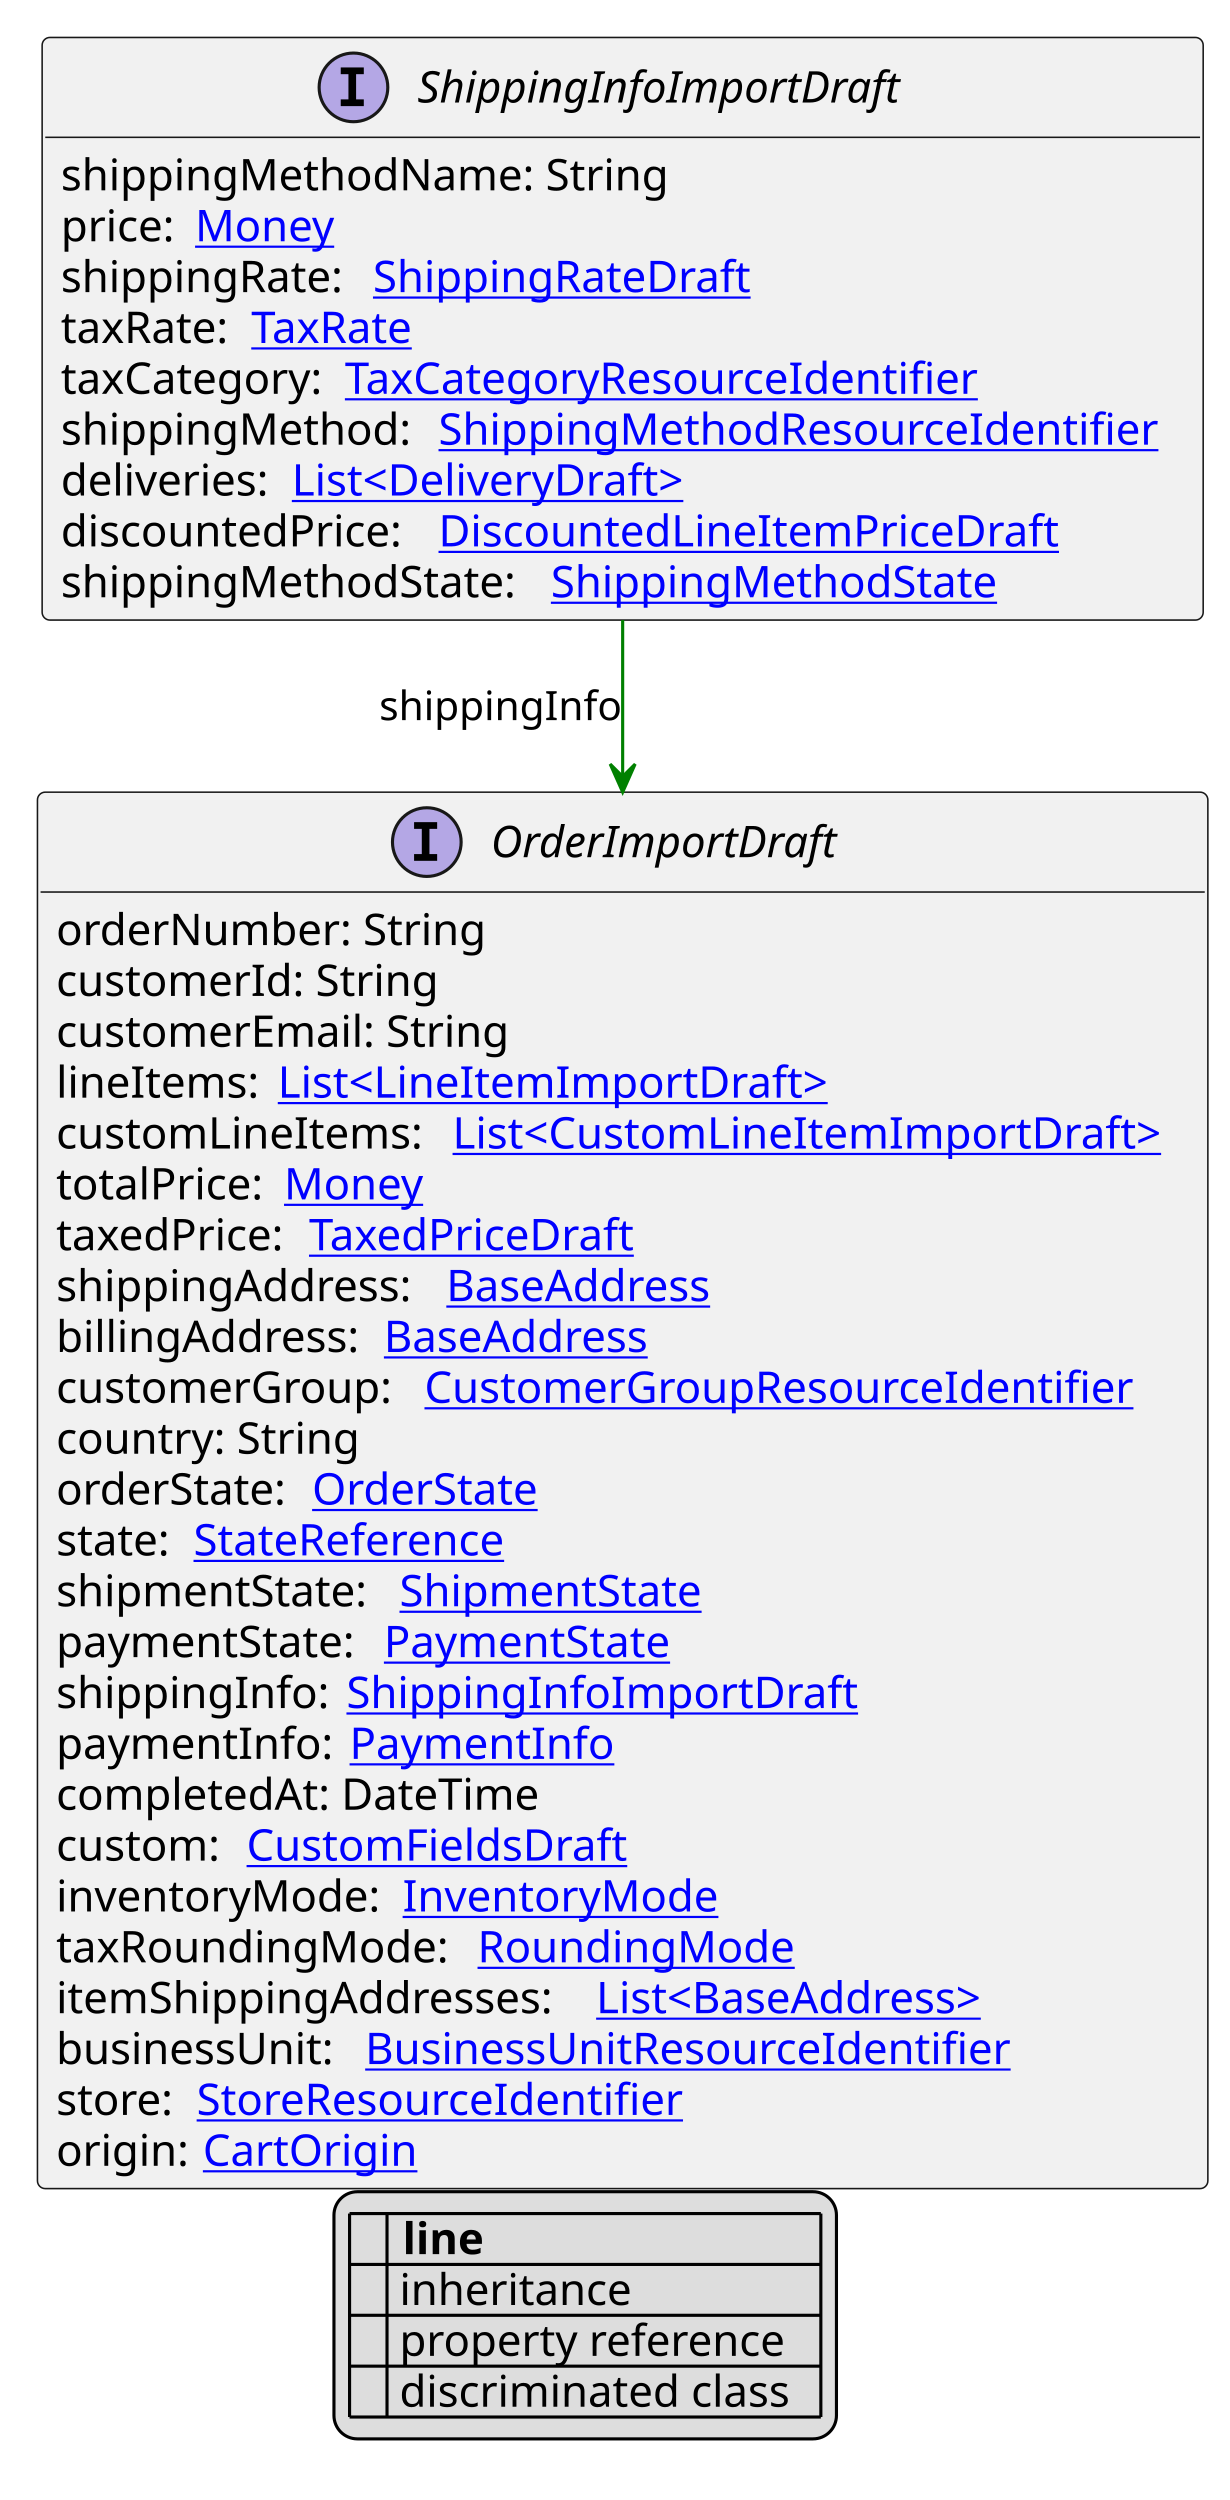
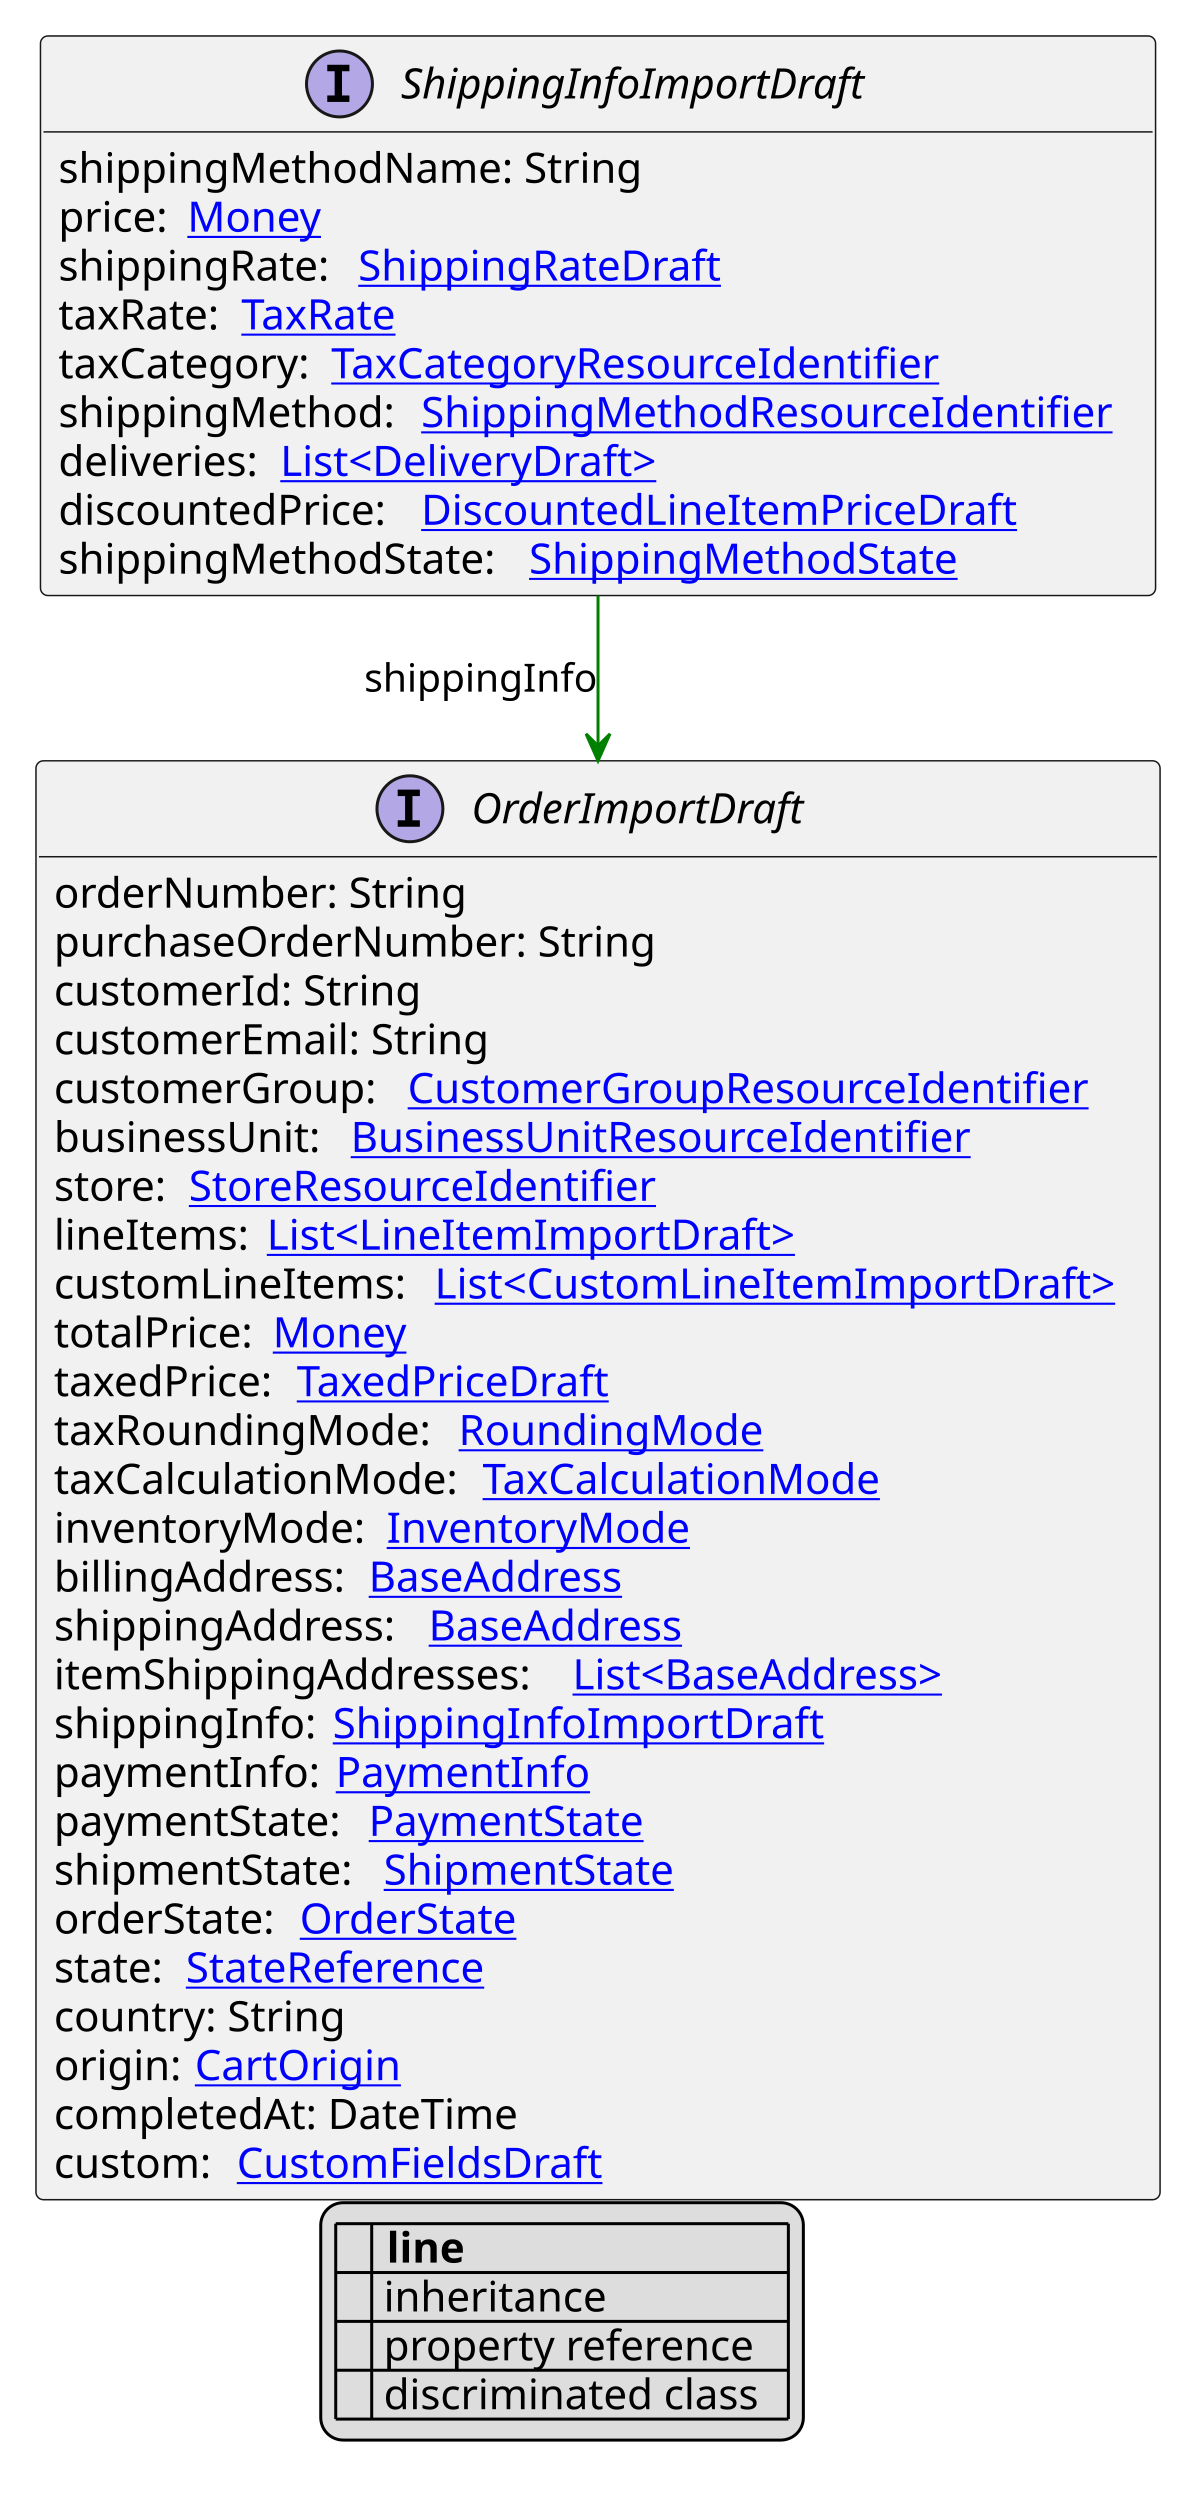
- <svg xmlns="http://www.w3.org/2000/svg" xmlns:xlink="http://www.w3.org/1999/xlink" contentStyleType="text/css" height="801px" preserveAspectRatio="none" style="width:394px;height:801px;background:#FFFFFF;" version="1.1" viewBox="0 0 394 801" width="394px" zoomAndPan="magnify">
+ <svg xmlns="http://www.w3.org/2000/svg" xmlns:xlink="http://www.w3.org/1999/xlink" contentStyleType="text/css" height="834px" preserveAspectRatio="none" style="width:394px;height:834px;background:#FFFFFF;" version="1.1" viewBox="0 0 394 834" width="394px" zoomAndPan="magnify">
  <defs>
-     <filter height="1" id="b1ns4u85vnro0r0" width="1" x="0" y="0">
+     <filter height="1" id="b9n1w42r4dsfl0" width="1" x="0" y="0">
      <feFlood flood-color="#000000" result="flood" />
      <feComposite in="SourceGraphic" in2="flood" operator="over" />
    </filter>
-     <filter height="1" id="b1ns4u85vnro0r1" width="1" x="0" y="0">
+     <filter height="1" id="b9n1w42r4dsfl1" width="1" x="0" y="0">
      <feFlood flood-color="#008000" result="flood" />
      <feComposite in="SourceGraphic" in2="flood" operator="over" />
    </filter>
-     <filter height="1" id="b1ns4u85vnro0r2" width="1" x="0" y="0">
+     <filter height="1" id="b9n1w42r4dsfl2" width="1" x="0" y="0">
      <feFlood flood-color="#0000FF" result="flood" />
      <feComposite in="SourceGraphic" in2="flood" operator="over" />
    </filter>
  </defs>
  <g>
    <a href="ShippingInfoImportDraft.svg" target="_top" title="ShippingInfoImportDraft.svg" xlink:actuate="onRequest" xlink:href="ShippingInfoImportDraft.svg" xlink:show="new" xlink:title="ShippingInfoImportDraft.svg" xlink:type="simple">
      <g id="elem_ShippingInfoImportDraft">
        <rect codeLine="10" fill="#F1F1F1" height="186.672" id="ShippingInfoImportDraft" rx="2.5" ry="2.5" style="stroke:#181818;stroke-width:0.5;" width="372" x="13.5" y="12" />
        <ellipse cx="113.25" cy="28" fill="#B4A7E5" rx="11" ry="11" style="stroke:#181818;stroke-width:1.0;" />
        <path d="M109.172,23.766 L109.172,21.609 L116.562,21.609 L116.562,23.766 L114.094,23.766 L114.094,31.844 L116.562,31.844 L116.562,34 L109.172,34 L109.172,31.844 L111.641,31.844 L111.641,23.766 L109.172,23.766 Z " fill="#000000" />
        <text fill="#000000" font-family="sans-serif" font-size="14" font-style="italic" lengthAdjust="spacing" textLength="164" x="133.75" y="32.847">ShippingInfoImportDraft</text>
        <line style="stroke:#181818;stroke-width:0.5;" x1="14.5" x2="384.5" y1="44" y2="44" />
        <text fill="#000000" font-family="sans-serif" font-size="14" lengthAdjust="spacing" textLength="201" x="19.5" y="60.995">shippingMethodName: String</text>
        <text fill="#000000" font-family="sans-serif" font-size="14" lengthAdjust="spacing" textLength="39" x="19.5" y="77.292">price:</text>
        <a href="Money.svg" target="_top" title="Money.svg" xlink:actuate="onRequest" xlink:href="Money.svg" xlink:show="new" xlink:title="Money.svg" xlink:type="simple">
          <text fill="#0000FF" font-family="sans-serif" font-size="14" lengthAdjust="spacing" text-decoration="underline" textLength="46" x="62.5" y="77.292">Money</text>
        </a>
        <text fill="#000000" font-family="sans-serif" font-size="14" lengthAdjust="spacing" textLength="96" x="19.5" y="93.589">shippingRate:</text>
        <a href="ShippingRateDraft.svg" target="_top" title="ShippingRateDraft.svg" xlink:actuate="onRequest" xlink:href="ShippingRateDraft.svg" xlink:show="new" xlink:title="ShippingRateDraft.svg" xlink:type="simple">
          <text fill="#0000FF" font-family="sans-serif" font-size="14" lengthAdjust="spacing" text-decoration="underline" textLength="125" x="119.5" y="93.589">ShippingRateDraft</text>
        </a>
        <text fill="#000000" font-family="sans-serif" font-size="14" lengthAdjust="spacing" textLength="57" x="19.5" y="109.886">taxRate:</text>
        <a href="TaxRate.svg" target="_top" title="TaxRate.svg" xlink:actuate="onRequest" xlink:href="TaxRate.svg" xlink:show="new" xlink:title="TaxRate.svg" xlink:type="simple">
          <text fill="#0000FF" font-family="sans-serif" font-size="14" lengthAdjust="spacing" text-decoration="underline" textLength="56" x="80.5" y="109.886">TaxRate</text>
        </a>
        <text fill="#000000" font-family="sans-serif" font-size="14" lengthAdjust="spacing" textLength="87" x="19.5" y="126.183">taxCategory:</text>
        <a href="TaxCategoryResourceIdentifier.svg" target="_top" title="TaxCategoryResourceIdentifier.svg" xlink:actuate="onRequest" xlink:href="TaxCategoryResourceIdentifier.svg" xlink:show="new" xlink:title="TaxCategoryResourceIdentifier.svg" xlink:type="simple">
          <text fill="#0000FF" font-family="sans-serif" font-size="14" lengthAdjust="spacing" text-decoration="underline" textLength="212" x="110.5" y="126.183">TaxCategoryResourceIdentifier</text>
        </a>
        <text fill="#000000" font-family="sans-serif" font-size="14" lengthAdjust="spacing" textLength="117" x="19.5" y="142.48">shippingMethod:</text>
        <a href="ShippingMethodResourceIdentifier.svg" target="_top" title="ShippingMethodResourceIdentifier.svg" xlink:actuate="onRequest" xlink:href="ShippingMethodResourceIdentifier.svg" xlink:show="new" xlink:title="ShippingMethodResourceIdentifier.svg" xlink:type="simple">
          <text fill="#0000FF" font-family="sans-serif" font-size="14" lengthAdjust="spacing" text-decoration="underline" textLength="239" x="140.5" y="142.48">ShippingMethodResourceIdentifier</text>
        </a>
        <text fill="#000000" font-family="sans-serif" font-size="14" lengthAdjust="spacing" textLength="70" x="19.5" y="158.776">deliveries:</text>
        <a href="DeliveryDraft.svg" target="_top" title="DeliveryDraft.svg" xlink:actuate="onRequest" xlink:href="DeliveryDraft.svg" xlink:show="new" xlink:title="DeliveryDraft.svg" xlink:type="simple">
          <text fill="#0000FF" font-family="sans-serif" font-size="14" lengthAdjust="spacing" text-decoration="underline" textLength="134" x="93.5" y="158.776">List&lt;DeliveryDraft&gt;</text>
        </a>
        <text fill="#000000" font-family="sans-serif" font-size="14" lengthAdjust="spacing" textLength="117" x="19.5" y="175.073">discountedPrice:</text>
        <a href="DiscountedLineItemPriceDraft.svg" target="_top" title="DiscountedLineItemPriceDraft.svg" xlink:actuate="onRequest" xlink:href="DiscountedLineItemPriceDraft.svg" xlink:show="new" xlink:title="DiscountedLineItemPriceDraft.svg" xlink:type="simple">
          <text fill="#0000FF" font-family="sans-serif" font-size="14" lengthAdjust="spacing" text-decoration="underline" textLength="205" x="140.5" y="175.073">DiscountedLineItemPriceDraft</text>
        </a>
        <text fill="#000000" font-family="sans-serif" font-size="14" lengthAdjust="spacing" textLength="153" x="19.5" y="191.37">shippingMethodState:</text>
        <a href="ShippingMethodState.svg" target="_top" title="ShippingMethodState.svg" xlink:actuate="onRequest" xlink:href="ShippingMethodState.svg" xlink:show="new" xlink:title="ShippingMethodState.svg" xlink:type="simple">
          <text fill="#0000FF" font-family="sans-serif" font-size="14" lengthAdjust="spacing" text-decoration="underline" textLength="149" x="176.5" y="191.37">ShippingMethodState</text>
        </a>
      </g>
    </a>
    <a href="OrderImportDraft.svg" target="_top" title="OrderImportDraft.svg" xlink:actuate="onRequest" xlink:href="OrderImportDraft.svg" xlink:show="new" xlink:title="OrderImportDraft.svg" xlink:type="simple">
      <g id="elem_OrderImportDraft">
-         <rect codeLine="24" fill="#F1F1F1" height="447.422" id="OrderImportDraft" rx="2.5" ry="2.5" style="stroke:#181818;stroke-width:0.5;" width="375" x="12" y="253.805" />
+         <rect codeLine="24" fill="#F1F1F1" height="480.016" id="OrderImportDraft" rx="2.5" ry="2.5" style="stroke:#181818;stroke-width:0.5;" width="375" x="12" y="253.805" />
        <ellipse cx="136.75" cy="269.805" fill="#B4A7E5" rx="11" ry="11" style="stroke:#181818;stroke-width:1.0;" />
        <path d="M132.672,265.57 L132.672,263.414 L140.062,263.414 L140.062,265.57 L137.594,265.57 L137.594,273.648 L140.062,273.648 L140.062,275.805 L132.672,275.805 L132.672,273.648 L135.141,273.648 L135.141,265.57 L132.672,265.57 Z " fill="#000000" />
        <text fill="#000000" font-family="sans-serif" font-size="14" font-style="italic" lengthAdjust="spacing" textLength="117" x="157.25" y="274.651">OrderImportDraft</text>
        <line style="stroke:#181818;stroke-width:0.5;" x1="13" x2="386" y1="285.805" y2="285.805" />
        <text fill="#000000" font-family="sans-serif" font-size="14" lengthAdjust="spacing" textLength="141" x="18" y="302.8">orderNumber: String</text>
-         <text fill="#000000" font-family="sans-serif" font-size="14" lengthAdjust="spacing" textLength="127" x="18" y="319.097">customerId: String</text>
-         <text fill="#000000" font-family="sans-serif" font-size="14" lengthAdjust="spacing" textLength="151" x="18" y="335.394">customerEmail: String</text>
-         <text fill="#000000" font-family="sans-serif" font-size="14" lengthAdjust="spacing" textLength="67" x="18" y="351.69">lineItems:</text>
+         <text fill="#000000" font-family="sans-serif" font-size="14" lengthAdjust="spacing" textLength="208" x="18" y="319.097">purchaseOrderNumber: String</text>
+         <text fill="#000000" font-family="sans-serif" font-size="14" lengthAdjust="spacing" textLength="127" x="18" y="335.394">customerId: String</text>
+         <text fill="#000000" font-family="sans-serif" font-size="14" lengthAdjust="spacing" textLength="151" x="18" y="351.69">customerEmail: String</text>
+         <text fill="#000000" font-family="sans-serif" font-size="14" lengthAdjust="spacing" textLength="114" x="18" y="367.987">customerGroup:</text>
+         <a href="CustomerGroupResourceIdentifier.svg" target="_top" title="CustomerGroupResourceIdentifier.svg" xlink:actuate="onRequest" xlink:href="CustomerGroupResourceIdentifier.svg" xlink:show="new" xlink:title="CustomerGroupResourceIdentifier.svg" xlink:type="simple">
+           <text fill="#0000FF" font-family="sans-serif" font-size="14" lengthAdjust="spacing" text-decoration="underline" textLength="237" x="136" y="367.987">CustomerGroupResourceIdentifier</text>
+         </a>
+         <text fill="#000000" font-family="sans-serif" font-size="14" lengthAdjust="spacing" textLength="95" x="18" y="384.284">businessUnit:</text>
+         <a href="BusinessUnitResourceIdentifier.svg" target="_top" title="BusinessUnitResourceIdentifier.svg" xlink:actuate="onRequest" xlink:href="BusinessUnitResourceIdentifier.svg" xlink:show="new" xlink:title="BusinessUnitResourceIdentifier.svg" xlink:type="simple">
+           <text fill="#0000FF" font-family="sans-serif" font-size="14" lengthAdjust="spacing" text-decoration="underline" textLength="217" x="117" y="384.284">BusinessUnitResourceIdentifier</text>
+         </a>
+         <text fill="#000000" font-family="sans-serif" font-size="14" lengthAdjust="spacing" textLength="41" x="18" y="400.581">store:</text>
+         <a href="StoreResourceIdentifier.svg" target="_top" title="StoreResourceIdentifier.svg" xlink:actuate="onRequest" xlink:href="StoreResourceIdentifier.svg" xlink:show="new" xlink:title="StoreResourceIdentifier.svg" xlink:type="simple">
+           <text fill="#0000FF" font-family="sans-serif" font-size="14" lengthAdjust="spacing" text-decoration="underline" textLength="163" x="63" y="400.581">StoreResourceIdentifier</text>
+         </a>
+         <text fill="#000000" font-family="sans-serif" font-size="14" lengthAdjust="spacing" textLength="67" x="18" y="416.878">lineItems:</text>
        <a href="LineItemImportDraft.svg" target="_top" title="LineItemImportDraft.svg" xlink:actuate="onRequest" xlink:href="LineItemImportDraft.svg" xlink:show="new" xlink:title="LineItemImportDraft.svg" xlink:type="simple">
-           <text fill="#0000FF" font-family="sans-serif" font-size="14" lengthAdjust="spacing" text-decoration="underline" textLength="182" x="89" y="351.69">List&lt;LineItemImportDraft&gt;</text>
+           <text fill="#0000FF" font-family="sans-serif" font-size="14" lengthAdjust="spacing" text-decoration="underline" textLength="182" x="89" y="416.878">List&lt;LineItemImportDraft&gt;</text>
        </a>
-         <text fill="#000000" font-family="sans-serif" font-size="14" lengthAdjust="spacing" textLength="123" x="18" y="367.987">customLineItems:</text>
+         <text fill="#000000" font-family="sans-serif" font-size="14" lengthAdjust="spacing" textLength="123" x="18" y="433.175">customLineItems:</text>
        <a href="CustomLineItemImportDraft.svg" target="_top" title="CustomLineItemImportDraft.svg" xlink:actuate="onRequest" xlink:href="CustomLineItemImportDraft.svg" xlink:show="new" xlink:title="CustomLineItemImportDraft.svg" xlink:type="simple">
-           <text fill="#0000FF" font-family="sans-serif" font-size="14" lengthAdjust="spacing" text-decoration="underline" textLength="236" x="145" y="367.987">List&lt;CustomLineItemImportDraft&gt;</text>
+           <text fill="#0000FF" font-family="sans-serif" font-size="14" lengthAdjust="spacing" text-decoration="underline" textLength="236" x="145" y="433.175">List&lt;CustomLineItemImportDraft&gt;</text>
        </a>
-         <text fill="#000000" font-family="sans-serif" font-size="14" lengthAdjust="spacing" textLength="69" x="18" y="384.284">totalPrice:</text>
+         <text fill="#000000" font-family="sans-serif" font-size="14" lengthAdjust="spacing" textLength="69" x="18" y="449.472">totalPrice:</text>
        <a href="Money.svg" target="_top" title="Money.svg" xlink:actuate="onRequest" xlink:href="Money.svg" xlink:show="new" xlink:title="Money.svg" xlink:type="simple">
-           <text fill="#0000FF" font-family="sans-serif" font-size="14" lengthAdjust="spacing" text-decoration="underline" textLength="46" x="91" y="384.284">Money</text>
+           <text fill="#0000FF" font-family="sans-serif" font-size="14" lengthAdjust="spacing" text-decoration="underline" textLength="46" x="91" y="449.472">Money</text>
        </a>
-         <text fill="#000000" font-family="sans-serif" font-size="14" lengthAdjust="spacing" textLength="77" x="18" y="400.581">taxedPrice:</text>
+         <text fill="#000000" font-family="sans-serif" font-size="14" lengthAdjust="spacing" textLength="77" x="18" y="465.769">taxedPrice:</text>
        <a href="TaxedPriceDraft.svg" target="_top" title="TaxedPriceDraft.svg" xlink:actuate="onRequest" xlink:href="TaxedPriceDraft.svg" xlink:show="new" xlink:title="TaxedPriceDraft.svg" xlink:type="simple">
-           <text fill="#0000FF" font-family="sans-serif" font-size="14" lengthAdjust="spacing" text-decoration="underline" textLength="109" x="99" y="400.581">TaxedPriceDraft</text>
+           <text fill="#0000FF" font-family="sans-serif" font-size="14" lengthAdjust="spacing" text-decoration="underline" textLength="109" x="99" y="465.769">TaxedPriceDraft</text>
        </a>
-         <text fill="#000000" font-family="sans-serif" font-size="14" lengthAdjust="spacing" textLength="121" x="18" y="416.878">shippingAddress:</text>
+         <text fill="#000000" font-family="sans-serif" font-size="14" lengthAdjust="spacing" textLength="131" x="18" y="482.065">taxRoundingMode:</text>
+         <a href="RoundingMode.svg" target="_top" title="RoundingMode.svg" xlink:actuate="onRequest" xlink:href="RoundingMode.svg" xlink:show="new" xlink:title="RoundingMode.svg" xlink:type="simple">
+           <text fill="#0000FF" font-family="sans-serif" font-size="14" lengthAdjust="spacing" text-decoration="underline" textLength="106" x="153" y="482.065">RoundingMode</text>
+         </a>
+         <text fill="#000000" font-family="sans-serif" font-size="14" lengthAdjust="spacing" textLength="139" x="18" y="498.362">taxCalculationMode:</text>
+         <a href="TaxCalculationMode.svg" target="_top" title="TaxCalculationMode.svg" xlink:actuate="onRequest" xlink:href="TaxCalculationMode.svg" xlink:show="new" xlink:title="TaxCalculationMode.svg" xlink:type="simple">
+           <text fill="#0000FF" font-family="sans-serif" font-size="14" lengthAdjust="spacing" text-decoration="underline" textLength="138" x="161" y="498.362">TaxCalculationMode</text>
+         </a>
+         <text fill="#000000" font-family="sans-serif" font-size="14" lengthAdjust="spacing" textLength="107" x="18" y="514.659">inventoryMode:</text>
+         <a href="InventoryMode.svg" target="_top" title="InventoryMode.svg" xlink:actuate="onRequest" xlink:href="InventoryMode.svg" xlink:show="new" xlink:title="InventoryMode.svg" xlink:type="simple">
+           <text fill="#0000FF" font-family="sans-serif" font-size="14" lengthAdjust="spacing" text-decoration="underline" textLength="102" x="129" y="514.659">InventoryMode</text>
+         </a>
+         <text fill="#000000" font-family="sans-serif" font-size="14" lengthAdjust="spacing" textLength="101" x="18" y="530.956">billingAddress:</text>
        <a href="BaseAddress.svg" target="_top" title="BaseAddress.svg" xlink:actuate="onRequest" xlink:href="BaseAddress.svg" xlink:show="new" xlink:title="BaseAddress.svg" xlink:type="simple">
-           <text fill="#0000FF" font-family="sans-serif" font-size="14" lengthAdjust="spacing" text-decoration="underline" textLength="92" x="143" y="416.878">BaseAddress</text>
+           <text fill="#0000FF" font-family="sans-serif" font-size="14" lengthAdjust="spacing" text-decoration="underline" textLength="92" x="123" y="530.956">BaseAddress</text>
        </a>
-         <text fill="#000000" font-family="sans-serif" font-size="14" lengthAdjust="spacing" textLength="101" x="18" y="433.175">billingAddress:</text>
+         <text fill="#000000" font-family="sans-serif" font-size="14" lengthAdjust="spacing" textLength="121" x="18" y="547.253">shippingAddress:</text>
        <a href="BaseAddress.svg" target="_top" title="BaseAddress.svg" xlink:actuate="onRequest" xlink:href="BaseAddress.svg" xlink:show="new" xlink:title="BaseAddress.svg" xlink:type="simple">
-           <text fill="#0000FF" font-family="sans-serif" font-size="14" lengthAdjust="spacing" text-decoration="underline" textLength="92" x="123" y="433.175">BaseAddress</text>
+           <text fill="#0000FF" font-family="sans-serif" font-size="14" lengthAdjust="spacing" text-decoration="underline" textLength="92" x="143" y="547.253">BaseAddress</text>
        </a>
-         <text fill="#000000" font-family="sans-serif" font-size="14" lengthAdjust="spacing" textLength="114" x="18" y="449.472">customerGroup:</text>
-         <a href="CustomerGroupResourceIdentifier.svg" target="_top" title="CustomerGroupResourceIdentifier.svg" xlink:actuate="onRequest" xlink:href="CustomerGroupResourceIdentifier.svg" xlink:show="new" xlink:title="CustomerGroupResourceIdentifier.svg" xlink:type="simple">
-           <text fill="#0000FF" font-family="sans-serif" font-size="14" lengthAdjust="spacing" text-decoration="underline" textLength="237" x="136" y="449.472">CustomerGroupResourceIdentifier</text>
+         <text fill="#000000" font-family="sans-serif" font-size="14" lengthAdjust="spacing" textLength="169" x="18" y="563.55">itemShippingAddresses:</text>
+         <a href="BaseAddress.svg" target="_top" title="BaseAddress.svg" xlink:actuate="onRequest" xlink:href="BaseAddress.svg" xlink:show="new" xlink:title="BaseAddress.svg" xlink:type="simple">
+           <text fill="#0000FF" font-family="sans-serif" font-size="14" lengthAdjust="spacing" text-decoration="underline" textLength="139" x="191" y="563.55">List&lt;BaseAddress&gt;</text>
        </a>
-         <text fill="#000000" font-family="sans-serif" font-size="14" lengthAdjust="spacing" textLength="101" x="18" y="465.769">country: String</text>
-         <text fill="#000000" font-family="sans-serif" font-size="14" lengthAdjust="spacing" textLength="78" x="18" y="482.065">orderState:</text>
+         <text fill="#000000" font-family="sans-serif" font-size="14" lengthAdjust="spacing" textLength="89" x="18" y="579.847">shippingInfo:</text>
+         <a href="ShippingInfoImportDraft.svg" target="_top" title="ShippingInfoImportDraft.svg" xlink:actuate="onRequest" xlink:href="ShippingInfoImportDraft.svg" xlink:show="new" xlink:title="ShippingInfoImportDraft.svg" xlink:type="simple">
+           <text fill="#0000FF" font-family="sans-serif" font-size="14" lengthAdjust="spacing" text-decoration="underline" textLength="162" x="111" y="579.847">ShippingInfoImportDraft</text>
+         </a>
+         <text fill="#000000" font-family="sans-serif" font-size="14" lengthAdjust="spacing" textLength="90" x="18" y="596.144">paymentInfo:</text>
+         <a href="PaymentInfo.svg" target="_top" title="PaymentInfo.svg" xlink:actuate="onRequest" xlink:href="PaymentInfo.svg" xlink:show="new" xlink:title="PaymentInfo.svg" xlink:type="simple">
+           <text fill="#0000FF" font-family="sans-serif" font-size="14" lengthAdjust="spacing" text-decoration="underline" textLength="85" x="112" y="596.144">PaymentInfo</text>
+         </a>
+         <text fill="#000000" font-family="sans-serif" font-size="14" lengthAdjust="spacing" textLength="101" x="18" y="612.44">paymentState:</text>
+         <a href="PaymentState.svg" target="_top" title="PaymentState.svg" xlink:actuate="onRequest" xlink:href="PaymentState.svg" xlink:show="new" xlink:title="PaymentState.svg" xlink:type="simple">
+           <text fill="#0000FF" font-family="sans-serif" font-size="14" lengthAdjust="spacing" text-decoration="underline" textLength="96" x="123" y="612.44">PaymentState</text>
+         </a>
+         <text fill="#000000" font-family="sans-serif" font-size="14" lengthAdjust="spacing" textLength="106" x="18" y="628.737">shipmentState:</text>
+         <a href="ShipmentState.svg" target="_top" title="ShipmentState.svg" xlink:actuate="onRequest" xlink:href="ShipmentState.svg" xlink:show="new" xlink:title="ShipmentState.svg" xlink:type="simple">
+           <text fill="#0000FF" font-family="sans-serif" font-size="14" lengthAdjust="spacing" text-decoration="underline" textLength="102" x="128" y="628.737">ShipmentState</text>
+         </a>
+         <text fill="#000000" font-family="sans-serif" font-size="14" lengthAdjust="spacing" textLength="78" x="18" y="645.034">orderState:</text>
        <a href="OrderState.svg" target="_top" title="OrderState.svg" xlink:actuate="onRequest" xlink:href="OrderState.svg" xlink:show="new" xlink:title="OrderState.svg" xlink:type="simple">
-           <text fill="#0000FF" font-family="sans-serif" font-size="14" lengthAdjust="spacing" text-decoration="underline" textLength="75" x="100" y="482.065">OrderState</text>
+           <text fill="#0000FF" font-family="sans-serif" font-size="14" lengthAdjust="spacing" text-decoration="underline" textLength="75" x="100" y="645.034">OrderState</text>
        </a>
-         <text fill="#000000" font-family="sans-serif" font-size="14" lengthAdjust="spacing" textLength="40" x="18" y="498.362">state:</text>
+         <text fill="#000000" font-family="sans-serif" font-size="14" lengthAdjust="spacing" textLength="40" x="18" y="661.331">state:</text>
        <a href="StateReference.svg" target="_top" title="StateReference.svg" xlink:actuate="onRequest" xlink:href="StateReference.svg" xlink:show="new" xlink:title="StateReference.svg" xlink:type="simple">
-           <text fill="#0000FF" font-family="sans-serif" font-size="14" lengthAdjust="spacing" text-decoration="underline" textLength="108" x="62" y="498.362">StateReference</text>
+           <text fill="#0000FF" font-family="sans-serif" font-size="14" lengthAdjust="spacing" text-decoration="underline" textLength="108" x="62" y="661.331">StateReference</text>
        </a>
-         <text fill="#000000" font-family="sans-serif" font-size="14" lengthAdjust="spacing" textLength="106" x="18" y="514.659">shipmentState:</text>
-         <a href="ShipmentState.svg" target="_top" title="ShipmentState.svg" xlink:actuate="onRequest" xlink:href="ShipmentState.svg" xlink:show="new" xlink:title="ShipmentState.svg" xlink:type="simple">
-           <text fill="#0000FF" font-family="sans-serif" font-size="14" lengthAdjust="spacing" text-decoration="underline" textLength="102" x="128" y="514.659">ShipmentState</text>
-         </a>
-         <text fill="#000000" font-family="sans-serif" font-size="14" lengthAdjust="spacing" textLength="101" x="18" y="530.956">paymentState:</text>
-         <a href="PaymentState.svg" target="_top" title="PaymentState.svg" xlink:actuate="onRequest" xlink:href="PaymentState.svg" xlink:show="new" xlink:title="PaymentState.svg" xlink:type="simple">
-           <text fill="#0000FF" font-family="sans-serif" font-size="14" lengthAdjust="spacing" text-decoration="underline" textLength="96" x="123" y="530.956">PaymentState</text>
-         </a>
-         <text fill="#000000" font-family="sans-serif" font-size="14" lengthAdjust="spacing" textLength="89" x="18" y="547.253">shippingInfo:</text>
-         <a href="ShippingInfoImportDraft.svg" target="_top" title="ShippingInfoImportDraft.svg" xlink:actuate="onRequest" xlink:href="ShippingInfoImportDraft.svg" xlink:show="new" xlink:title="ShippingInfoImportDraft.svg" xlink:type="simple">
-           <text fill="#0000FF" font-family="sans-serif" font-size="14" lengthAdjust="spacing" text-decoration="underline" textLength="162" x="111" y="547.253">ShippingInfoImportDraft</text>
-         </a>
-         <text fill="#000000" font-family="sans-serif" font-size="14" lengthAdjust="spacing" textLength="90" x="18" y="563.55">paymentInfo:</text>
-         <a href="PaymentInfo.svg" target="_top" title="PaymentInfo.svg" xlink:actuate="onRequest" xlink:href="PaymentInfo.svg" xlink:show="new" xlink:title="PaymentInfo.svg" xlink:type="simple">
-           <text fill="#0000FF" font-family="sans-serif" font-size="14" lengthAdjust="spacing" text-decoration="underline" textLength="85" x="112" y="563.55">PaymentInfo</text>
-         </a>
-         <text fill="#000000" font-family="sans-serif" font-size="14" lengthAdjust="spacing" textLength="164" x="18" y="579.847">completedAt: DateTime</text>
-         <text fill="#000000" font-family="sans-serif" font-size="14" lengthAdjust="spacing" textLength="57" x="18" y="596.144">custom:</text>
-         <a href="CustomFieldsDraft.svg" target="_top" title="CustomFieldsDraft.svg" xlink:actuate="onRequest" xlink:href="CustomFieldsDraft.svg" xlink:show="new" xlink:title="CustomFieldsDraft.svg" xlink:type="simple">
-           <text fill="#0000FF" font-family="sans-serif" font-size="14" lengthAdjust="spacing" text-decoration="underline" textLength="127" x="79" y="596.144">CustomFieldsDraft</text>
-         </a>
-         <text fill="#000000" font-family="sans-serif" font-size="14" lengthAdjust="spacing" textLength="107" x="18" y="612.44">inventoryMode:</text>
-         <a href="InventoryMode.svg" target="_top" title="InventoryMode.svg" xlink:actuate="onRequest" xlink:href="InventoryMode.svg" xlink:show="new" xlink:title="InventoryMode.svg" xlink:type="simple">
-           <text fill="#0000FF" font-family="sans-serif" font-size="14" lengthAdjust="spacing" text-decoration="underline" textLength="102" x="129" y="612.44">InventoryMode</text>
-         </a>
-         <text fill="#000000" font-family="sans-serif" font-size="14" lengthAdjust="spacing" textLength="131" x="18" y="628.737">taxRoundingMode:</text>
-         <a href="RoundingMode.svg" target="_top" title="RoundingMode.svg" xlink:actuate="onRequest" xlink:href="RoundingMode.svg" xlink:show="new" xlink:title="RoundingMode.svg" xlink:type="simple">
-           <text fill="#0000FF" font-family="sans-serif" font-size="14" lengthAdjust="spacing" text-decoration="underline" textLength="106" x="153" y="628.737">RoundingMode</text>
-         </a>
-         <text fill="#000000" font-family="sans-serif" font-size="14" lengthAdjust="spacing" textLength="169" x="18" y="645.034">itemShippingAddresses:</text>
-         <a href="BaseAddress.svg" target="_top" title="BaseAddress.svg" xlink:actuate="onRequest" xlink:href="BaseAddress.svg" xlink:show="new" xlink:title="BaseAddress.svg" xlink:type="simple">
-           <text fill="#0000FF" font-family="sans-serif" font-size="14" lengthAdjust="spacing" text-decoration="underline" textLength="139" x="191" y="645.034">List&lt;BaseAddress&gt;</text>
-         </a>
-         <text fill="#000000" font-family="sans-serif" font-size="14" lengthAdjust="spacing" textLength="95" x="18" y="661.331">businessUnit:</text>
-         <a href="BusinessUnitResourceIdentifier.svg" target="_top" title="BusinessUnitResourceIdentifier.svg" xlink:actuate="onRequest" xlink:href="BusinessUnitResourceIdentifier.svg" xlink:show="new" xlink:title="BusinessUnitResourceIdentifier.svg" xlink:type="simple">
-           <text fill="#0000FF" font-family="sans-serif" font-size="14" lengthAdjust="spacing" text-decoration="underline" textLength="217" x="117" y="661.331">BusinessUnitResourceIdentifier</text>
-         </a>
-         <text fill="#000000" font-family="sans-serif" font-size="14" lengthAdjust="spacing" textLength="41" x="18" y="677.628">store:</text>
-         <a href="StoreResourceIdentifier.svg" target="_top" title="StoreResourceIdentifier.svg" xlink:actuate="onRequest" xlink:href="StoreResourceIdentifier.svg" xlink:show="new" xlink:title="StoreResourceIdentifier.svg" xlink:type="simple">
-           <text fill="#0000FF" font-family="sans-serif" font-size="14" lengthAdjust="spacing" text-decoration="underline" textLength="163" x="63" y="677.628">StoreResourceIdentifier</text>
-         </a>
+         <text fill="#000000" font-family="sans-serif" font-size="14" lengthAdjust="spacing" textLength="101" x="18" y="677.628">country: String</text>
        <text fill="#000000" font-family="sans-serif" font-size="14" lengthAdjust="spacing" textLength="43" x="18" y="693.925">origin:</text>
        <a href="CartOrigin.svg" target="_top" title="CartOrigin.svg" xlink:actuate="onRequest" xlink:href="CartOrigin.svg" xlink:show="new" xlink:title="CartOrigin.svg" xlink:type="simple">
          <text fill="#0000FF" font-family="sans-serif" font-size="14" lengthAdjust="spacing" text-decoration="underline" textLength="68" x="65" y="693.925">CartOrigin</text>
+         </a>
+         <text fill="#000000" font-family="sans-serif" font-size="14" lengthAdjust="spacing" textLength="164" x="18" y="710.222">completedAt: DateTime</text>
+         <text fill="#000000" font-family="sans-serif" font-size="14" lengthAdjust="spacing" textLength="57" x="18" y="726.519">custom:</text>
+         <a href="CustomFieldsDraft.svg" target="_top" title="CustomFieldsDraft.svg" xlink:actuate="onRequest" xlink:href="CustomFieldsDraft.svg" xlink:show="new" xlink:title="CustomFieldsDraft.svg" xlink:type="simple">
+           <text fill="#0000FF" font-family="sans-serif" font-size="14" lengthAdjust="spacing" text-decoration="underline" textLength="127" x="79" y="726.519">CustomFieldsDraft</text>
        </a>
      </g>
    </a>
    <line style="stroke:#008000;stroke-width:1.0;" x1="199.5" x2="199.5" y1="198.672" y2="253.805" />
    <polygon fill="#008000" points="199.5,253.805,203.5,244.805,199.5,248.805,195.5,244.805,199.5,253.805" style="stroke:#008000;stroke-width:1.0;" />
    <text fill="#000000" font-family="sans-serif" font-size="13" lengthAdjust="spacing" textLength="76" x="121.5" y="230.739">shippingInfo</text>
-     <rect fill="#DDDDDD" height="79.188" id="_legend" rx="7.5" ry="7.5" style="stroke:#000000;stroke-width:1.0;" width="161" x="107" y="702.227" />
-     <text fill="#000000" font-family="sans-serif" font-size="14" font-weight="bold" lengthAdjust="spacing" textLength="5" x="112" y="722.222"> </text>
-     <text fill="#000000" font-family="sans-serif" font-size="14" font-weight="bold" lengthAdjust="spacing" textLength="28" x="129" y="722.222">line</text>
-     <text fill="#000000" filter="url(#b1ns4u85vnro0r0)" font-family="sans-serif" font-size="14" lengthAdjust="spacing" textLength="12" x="112" y="738.519">   </text>
-     <text fill="#000000" font-family="sans-serif" font-size="14" lengthAdjust="spacing" textLength="77" x="128" y="738.519">inheritance</text>
-     <text fill="#000000" filter="url(#b1ns4u85vnro0r1)" font-family="sans-serif" font-size="14" lengthAdjust="spacing" textLength="12" x="112" y="754.815">   </text>
-     <text fill="#000000" font-family="sans-serif" font-size="14" lengthAdjust="spacing" textLength="129" x="128" y="754.815">property reference</text>
-     <text fill="#000000" filter="url(#b1ns4u85vnro0r2)" font-family="sans-serif" font-size="14" lengthAdjust="spacing" textLength="12" x="112" y="771.112">   </text>
-     <text fill="#000000" font-family="sans-serif" font-size="14" lengthAdjust="spacing" textLength="131" x="128" y="771.112">discriminated class</text>
-     <line style="stroke:#000000;stroke-width:1.0;" x1="112" x2="263" y1="709.227" y2="709.227" />
-     <line style="stroke:#000000;stroke-width:1.0;" x1="112" x2="263" y1="725.523" y2="725.523" />
+     <rect fill="#DDDDDD" height="79.188" id="_legend" rx="7.5" ry="7.5" style="stroke:#000000;stroke-width:1.0;" width="161" x="107" y="734.82" />
+     <text fill="#000000" font-family="sans-serif" font-size="14" font-weight="bold" lengthAdjust="spacing" textLength="5" x="112" y="754.815"> </text>
+     <text fill="#000000" font-family="sans-serif" font-size="14" font-weight="bold" lengthAdjust="spacing" textLength="28" x="129" y="754.815">line</text>
+     <text fill="#000000" filter="url(#b9n1w42r4dsfl0)" font-family="sans-serif" font-size="14" lengthAdjust="spacing" textLength="12" x="112" y="771.112">   </text>
+     <text fill="#000000" font-family="sans-serif" font-size="14" lengthAdjust="spacing" textLength="77" x="128" y="771.112">inheritance</text>
+     <text fill="#000000" filter="url(#b9n1w42r4dsfl1)" font-family="sans-serif" font-size="14" lengthAdjust="spacing" textLength="12" x="112" y="787.409">   </text>
+     <text fill="#000000" font-family="sans-serif" font-size="14" lengthAdjust="spacing" textLength="129" x="128" y="787.409">property reference</text>
+     <text fill="#000000" filter="url(#b9n1w42r4dsfl2)" font-family="sans-serif" font-size="14" lengthAdjust="spacing" textLength="12" x="112" y="803.706">   </text>
+     <text fill="#000000" font-family="sans-serif" font-size="14" lengthAdjust="spacing" textLength="131" x="128" y="803.706">discriminated class</text>
    <line style="stroke:#000000;stroke-width:1.0;" x1="112" x2="263" y1="741.82" y2="741.82" />
    <line style="stroke:#000000;stroke-width:1.0;" x1="112" x2="263" y1="758.117" y2="758.117" />
    <line style="stroke:#000000;stroke-width:1.0;" x1="112" x2="263" y1="774.414" y2="774.414" />
-     <line style="stroke:#000000;stroke-width:1.0;" x1="112" x2="112" y1="709.227" y2="774.414" />
-     <line style="stroke:#000000;stroke-width:1.0;" x1="124" x2="124" y1="709.227" y2="774.414" />
-     <line style="stroke:#000000;stroke-width:1.0;" x1="263" x2="263" y1="709.227" y2="774.414" />
+     <line style="stroke:#000000;stroke-width:1.0;" x1="112" x2="263" y1="790.711" y2="790.711" />
+     <line style="stroke:#000000;stroke-width:1.0;" x1="112" x2="263" y1="807.008" y2="807.008" />
+     <line style="stroke:#000000;stroke-width:1.0;" x1="112" x2="112" y1="741.82" y2="807.008" />
+     <line style="stroke:#000000;stroke-width:1.0;" x1="124" x2="124" y1="741.82" y2="807.008" />
+     <line style="stroke:#000000;stroke-width:1.0;" x1="263" x2="263" y1="741.82" y2="807.008" />
  </g>
</svg>
